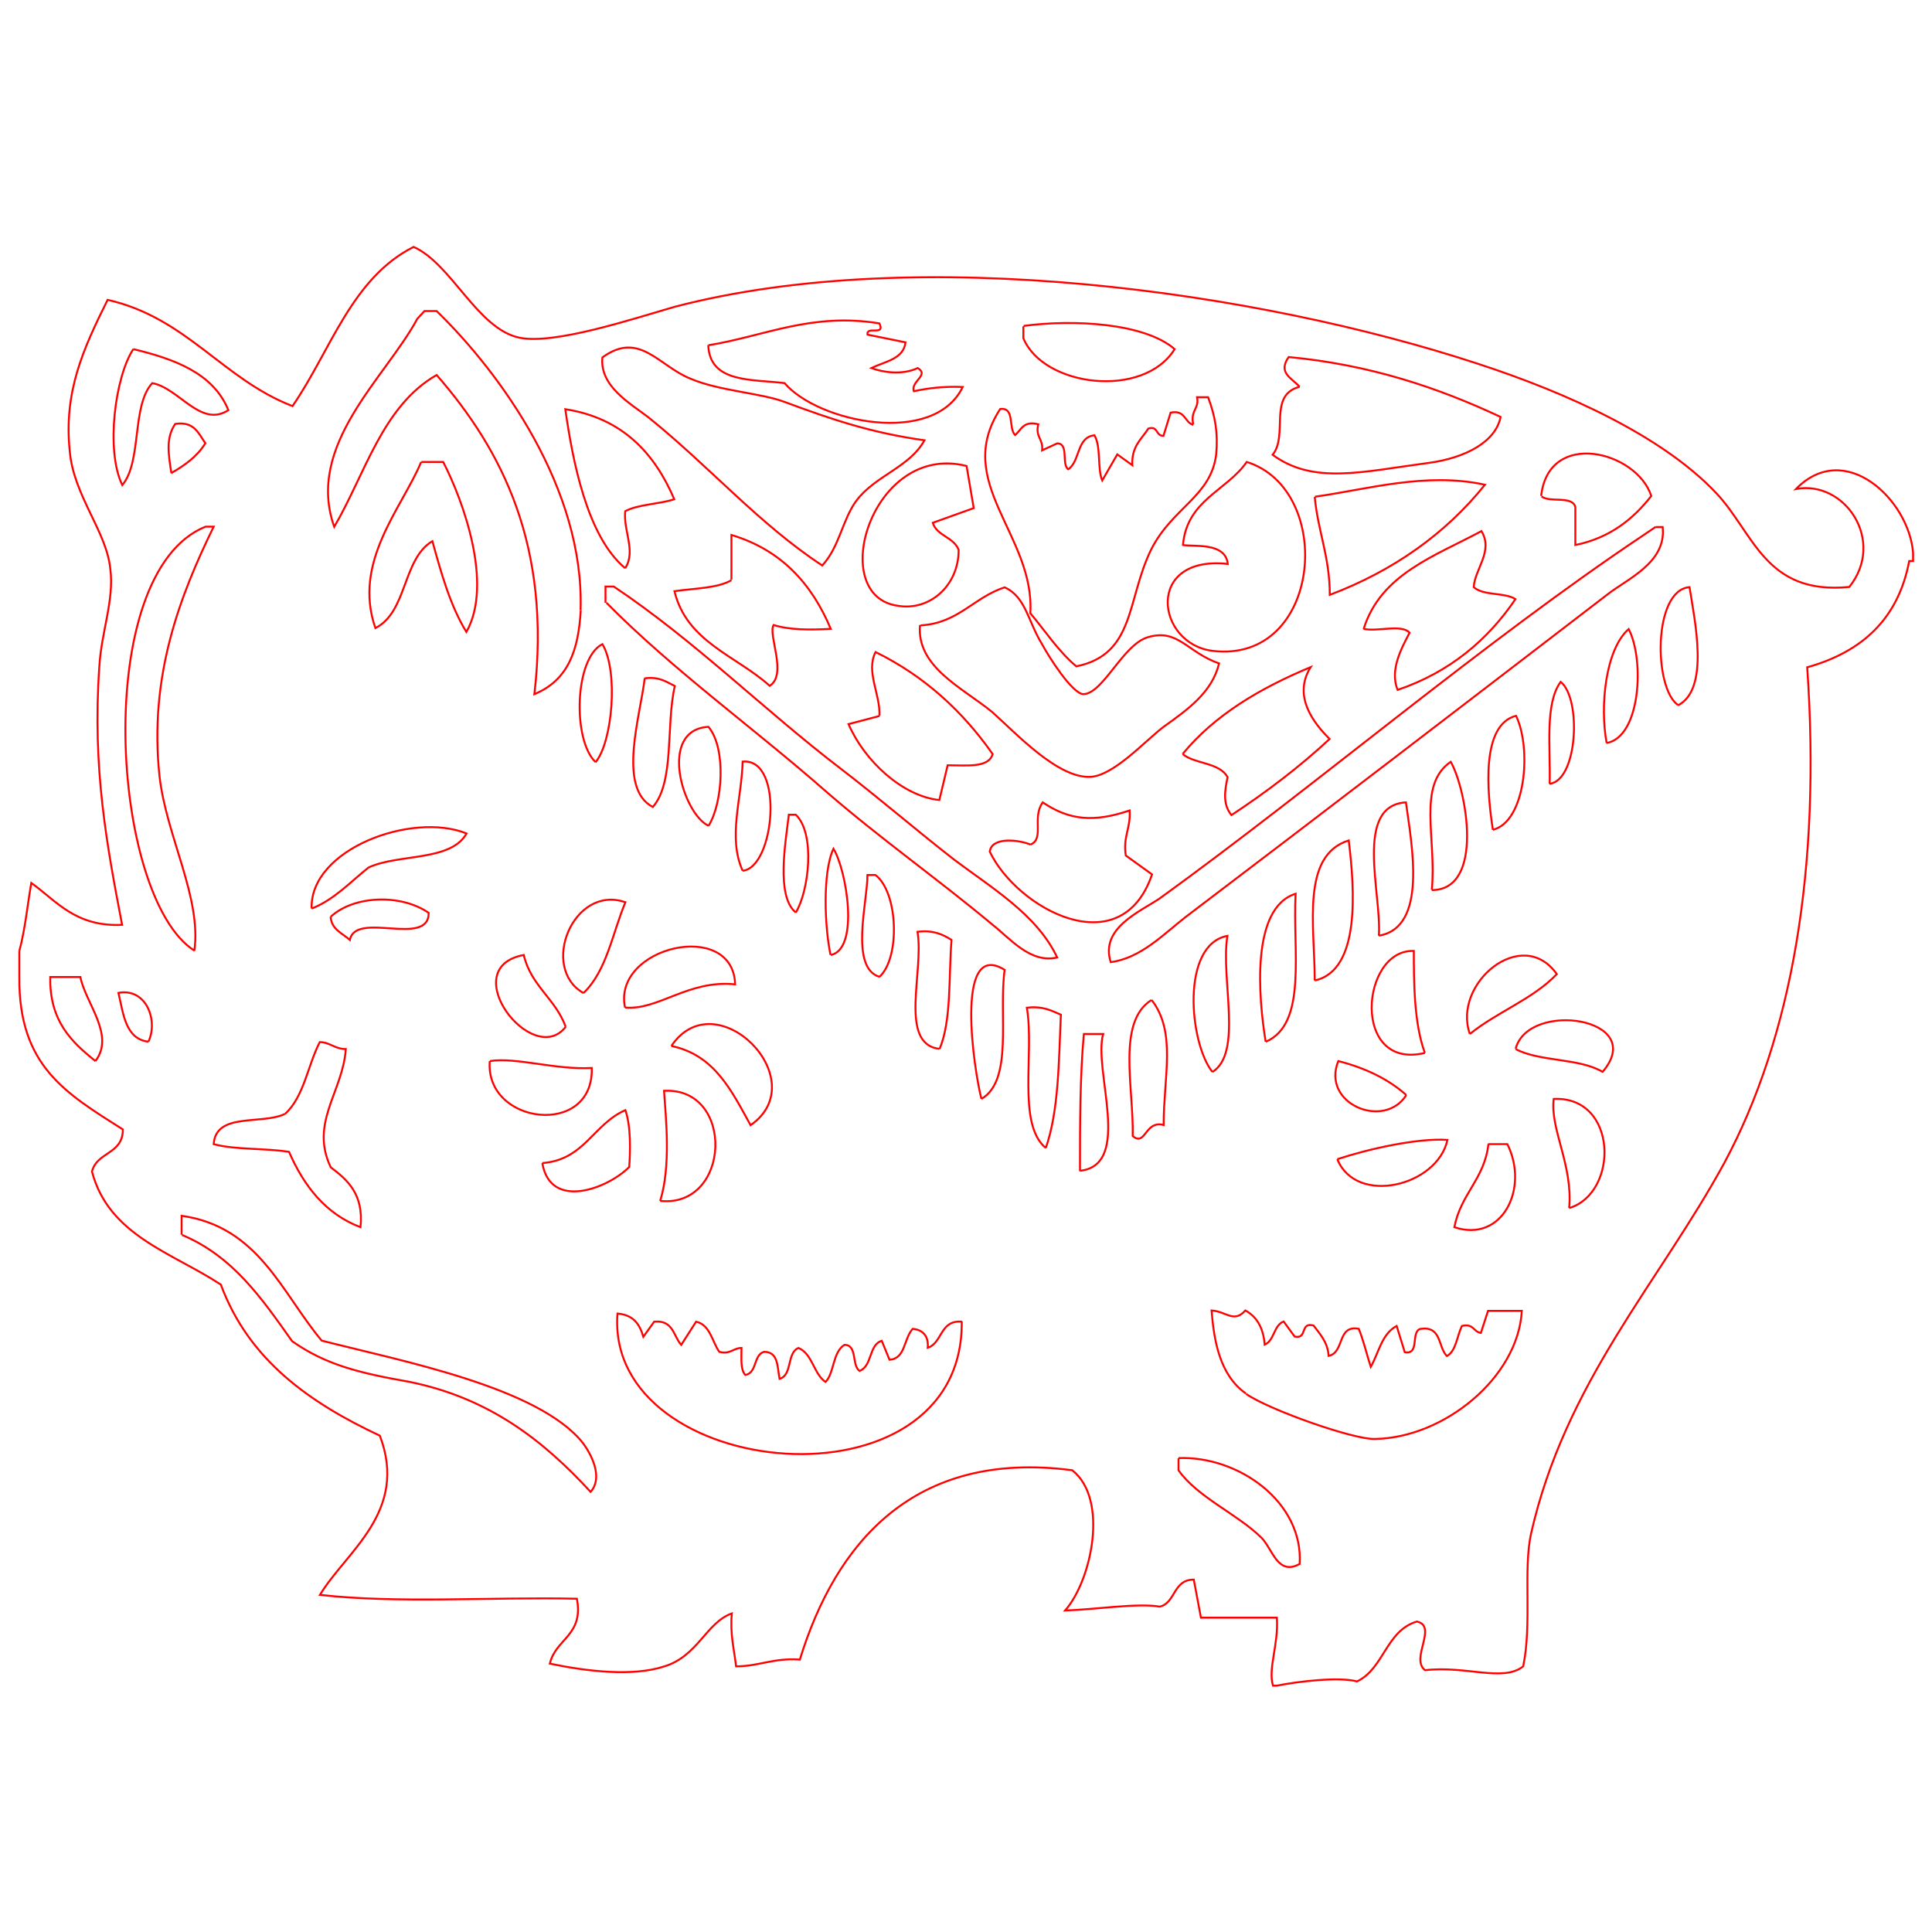
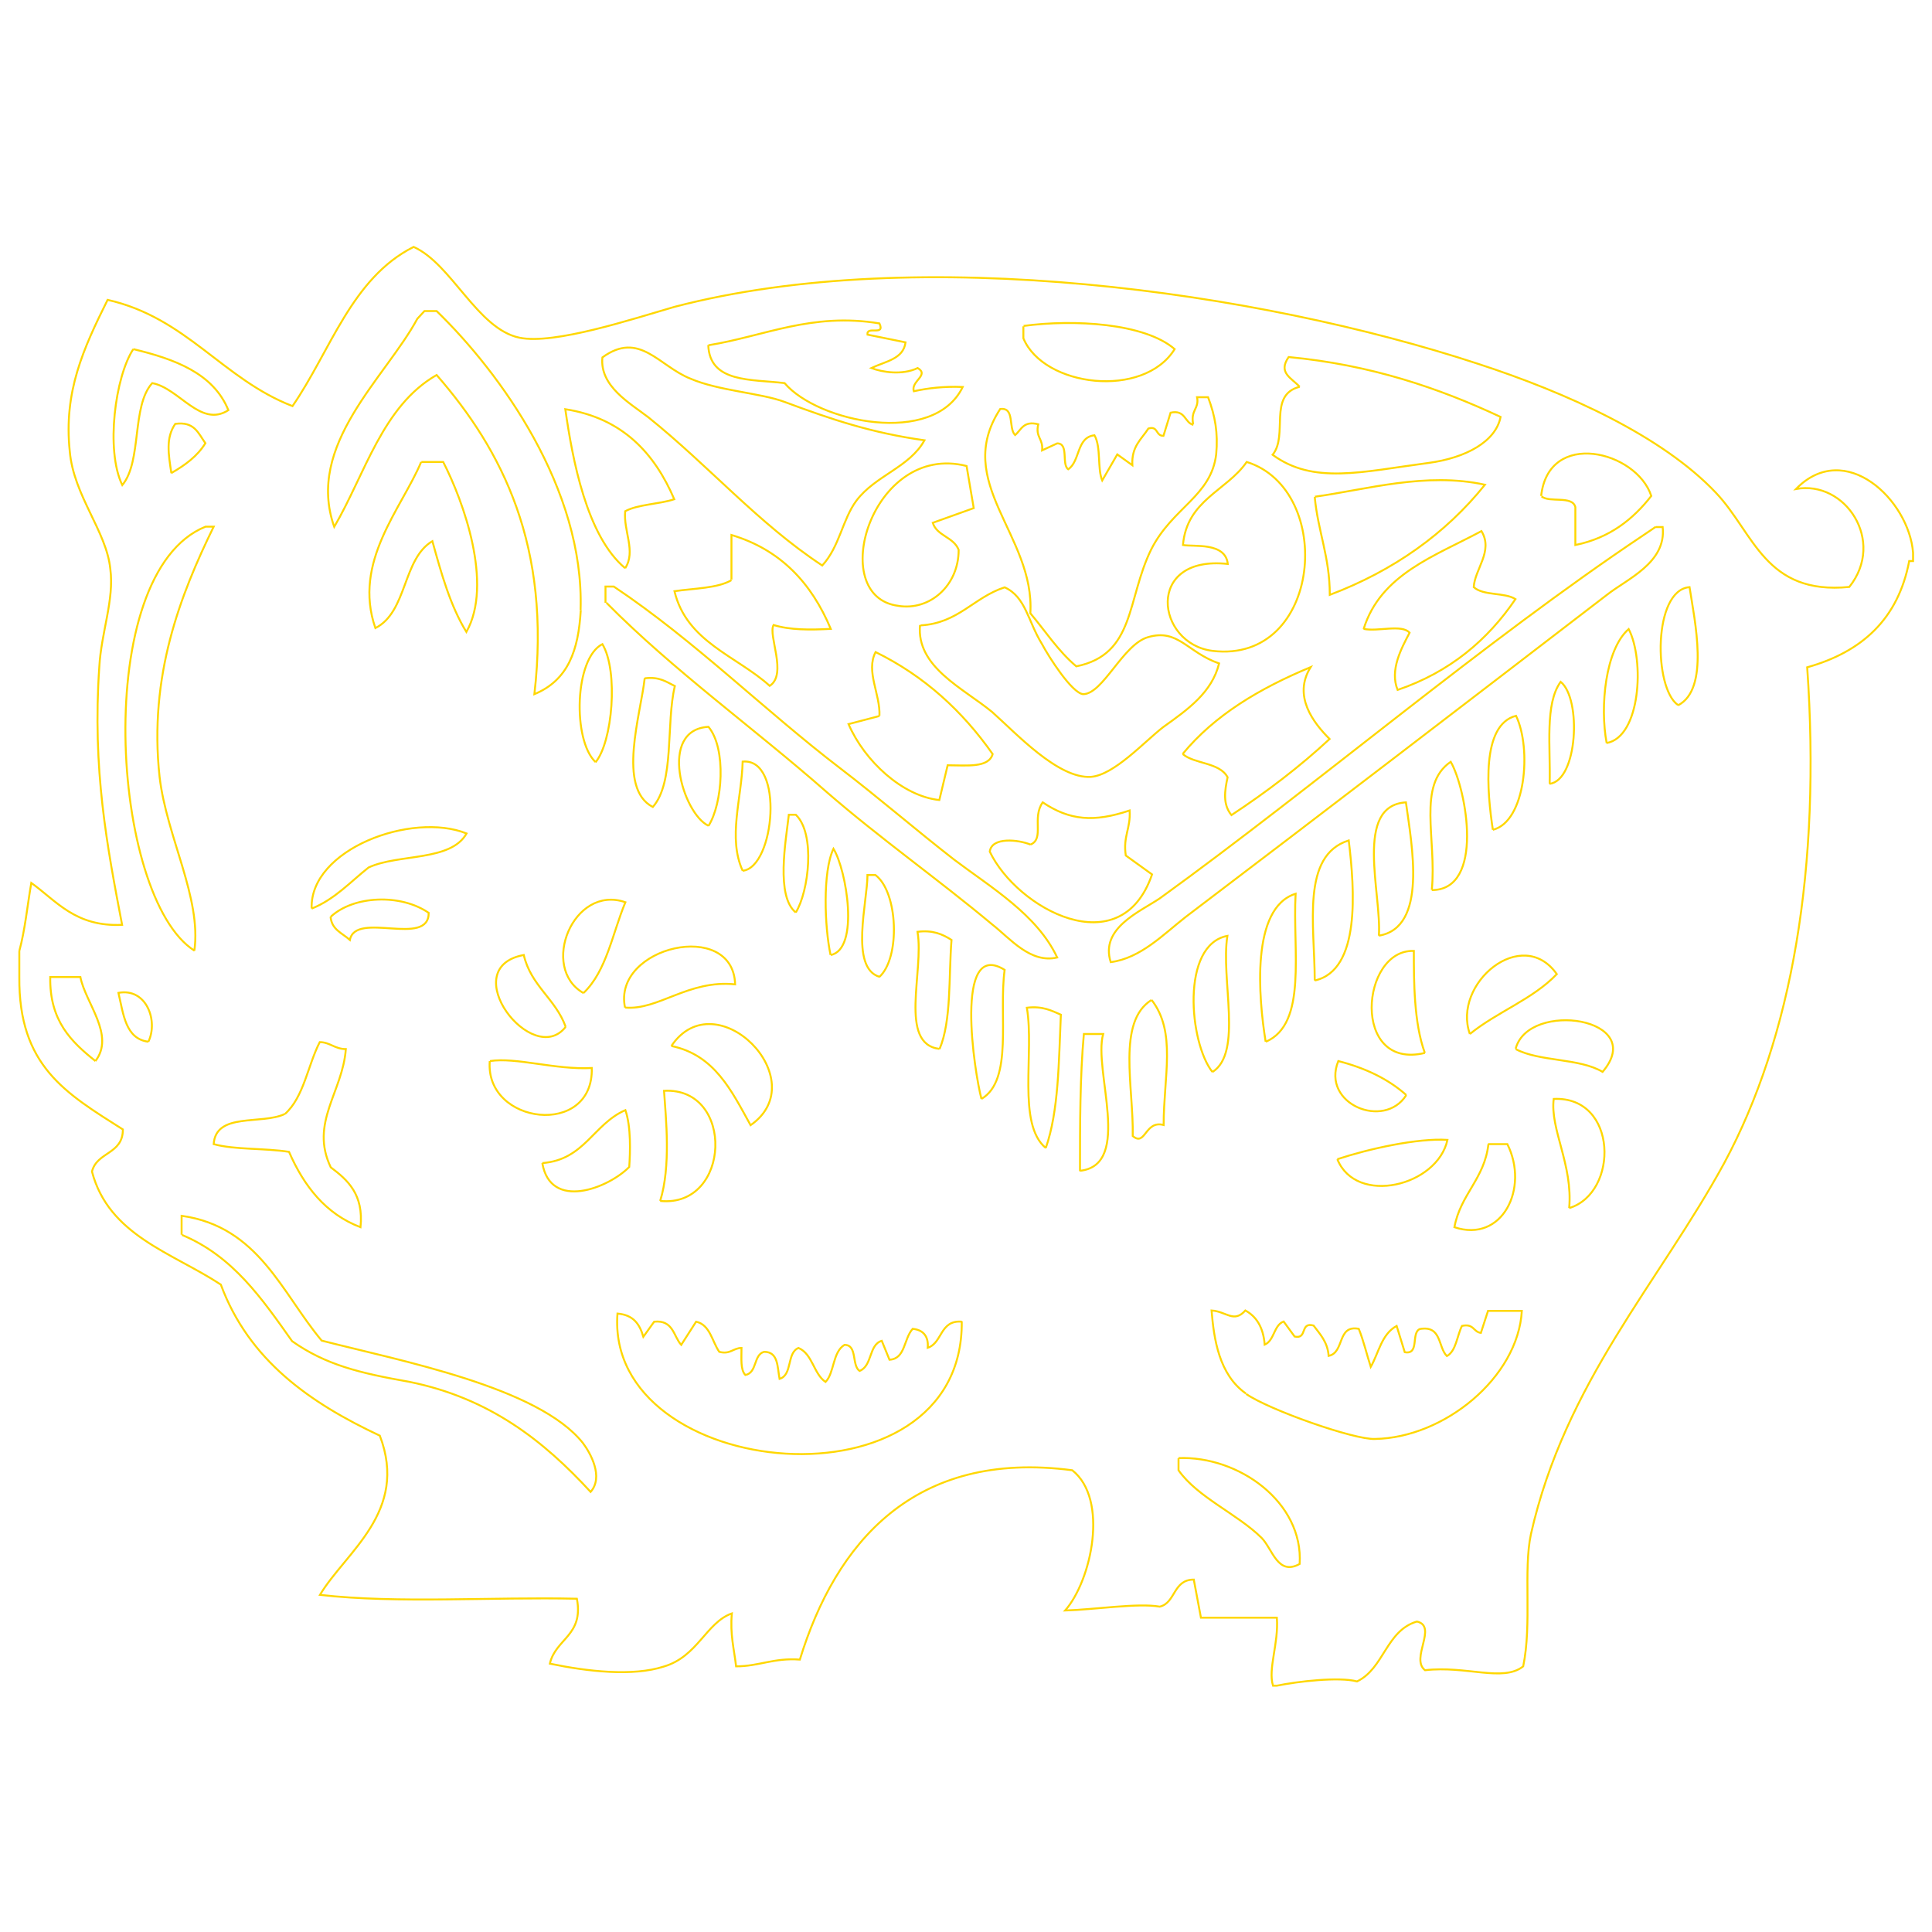
<svg xmlns="http://www.w3.org/2000/svg" viewBox="0 0 1000 1000">
-   <path clip-rule="evenodd" stroke="red" stroke-miterlimit="10" d="M10 492.2c3-11 4.2-23.8 6.2-35.2 13 9.3 22.8 22.8 47 21.7-7.7-40.3-15.5-80.7-11.8-133.5 1-18 7.8-34.7 5.7-50.7-2-19.7-19-37.8-21-61-3.2-30.7 7-53 19.6-78.3 41 9.3 59.5 41 95.7 55 19.7-28.6 30.6-66.3 62.7-82.4 19.7 8.8 33 42.5 54.8 47 18 3.7 58.5-9.7 80.3-16 126.4-33 302.4-7.8 415.8 29.5 46 15 95.3 37.3 123.2 66.8 19.7 20.8 25.3 53 69 48.7 19-23.8-2.2-55.4-27.6-50.7 25.4-26 58.5 5.7 60.6 33v4.3h-2c-5.7 30-24.4 47-52.8 55 7.2 103.4-7.8 191.4-43 256.7-33.6 61.6-82.3 113.4-100 192-4 18.8.6 46.2-4 68.4-10.4 8.3-29.6-.5-50.8 2-7.8-6 6.7-22.7-4.2-25.2-16 4.7-17 24.3-31 31-9.4-2.5-30.6 0-41.5 2.2h-2c-2.7-8.8 3-21.7 2-35.2h-39.3l-3.7-19.7c-10.8 0-9.3 12-17.6 14-11.3-2-33.5 1.5-49 2C565 818 574 776 555 761 473 750.2 432.5 798.8 414 859c-13.5-1-21.2 3.5-33 3.5-1-8.8-3.2-16.5-2.2-27.4-13.4 4.8-17.6 22.3-35.2 27.5-16 5.2-39.4 2.6-59-1.5 3-13 17.6-14.5 14-33.6-44-1-92.7 2.6-133-2 13.4-22.3 46-43 31-82.4-36.2-17-67.8-39-82.3-78.2-25.3-16.6-58-25.4-66.7-58.5 2.6-10.4 16-8.8 16-21.8C34 565.8 9.6 551.8 10 505.7v-13.5m290.5-176.5C302.5 253 259 193 226 161h-6.3l-3.7 4c-16.5 30.6-58 65.3-43 107.7 16-27.4 25-62.6 53-78.6 34 39 59.4 88.6 50.6 165.2 17.6-7.3 22.8-22.8 24-43.5m66-137.2c.7 19.7 22.4 17.6 39.5 19.7 17.2 20.2 77.2 33 92.2 2-9.8-.4-18 .6-25.3 2.2-1.7-5.2 8.2-8.3 2-12-8 3.8-18.2 2.2-24 0 7.3-3.5 16.6-4.6 17.7-13.3l-19.7-4c-.6-4.8 9.3 1 6.2-5.8-35-5.8-59.5 6.6-88.5 11.3m163-9.8v6.2c10.5 25.2 62.2 31.5 78.3 5.6-15.6-13.5-52.3-15.5-78.2-12M69 180.7c-9.3 14-14.5 52.3-5.7 70.4 10.3-12.4 4.7-41 15.5-52.8 14 2.6 25 23.3 39.4 14-7.8-19.2-28-26.5-49.2-31.6M406 208c-12.3-4.6-34-5.7-48.6-12C341 189.5 331 171 311.8 185c-1.5 15 14.5 23.8 23.8 31 31.6 25.4 57 55 90 76.7 9-9.8 10.4-23.8 17.7-33.6 9.8-13 27.5-17.2 35.2-31.2C451 224 431 217.3 406 208m266.7-7.8c-16.6 4.2-5.7 25-14 35.2 21.2 15.5 46 8.8 80.8 4.2 19.2-2.6 34.7-11 37.2-23.8-32-15-67.3-27-109.7-31-5.7 8.2 1.5 10.8 5.7 15.4m-55 19.7c-4.6-1-4-8-11.8-6.3l-3.7 12c-4.2 0-2.6-5.3-7.8-3.8-3.6 5.6-8.8 9.2-8.3 19l-7.8-5.6-7.8 13.5c-2.6-6.3-.5-17.2-4-23.4-9.4 1-7.3 13.4-13.6 17.6-3.6-2.6.5-13.4-5.7-13.4l-7.8 3.6c.6-6.2-3.6-6.7-2-13.5-7.8-2-8.8 3-12 5.6-3.6-3.7 0-14.5-7.7-13.5-24.8 38 18 65.3 15.6 105.7 7.8 9.3 14.5 19.7 23.8 27.5 30.6-6.2 26-34.7 38.8-60.6 11-21.7 31-27.4 33.6-49.2 1-11-.5-19.7-4.2-29.5h-5.7c1.2 6-3.5 6.6-2 14m-294 74.5c5.7-8.8-1-19.2 0-29.5 6.7-3.6 17.6-3.6 25.4-6.2-10.2-23.8-26.8-42-56.4-46.6 3.7 25.8 11 65.7 31 82.3m-235-49.2c7.3-4.2 13.6-8.8 17.7-15.5-3.7-5.2-5.7-11.4-15.6-10-5 7.3-3.5 15.7-2 25.5m709.2 12c4 3.5 16-.6 17.5 5.6v19.6c18-3.7 30-13.5 39.3-25.4-7.6-23.3-53.2-34.7-57 0m-579.7-17.6c-10.2 24.3-35.6 51.7-23.7 86 16.6-8.4 14-35.8 29.5-45 4.7 17 9.3 33.5 17.6 47 14-24.8-1.6-67.8-12-88h-11.3m409.6 97.8c56.5 6.7 63.7-83.3 17.6-97.8-10.4 15-31 19.7-33 43 5.6 1 22-1.6 23.2 9.8-43-4.7-37.3 41.4-7.8 45M465 313.6c16.2 2.6 31.2-10.4 31.2-29-2.6-6.7-11.3-7.2-13.4-14L504 263l-3.7-21.8c-49.2-12.5-73 67.8-35.2 72.4m215.4-56.4c1.6 17.6 7.8 31 7.8 50.7 33-12.5 60-31.7 80.3-57-30.6-6.7-61.2 2.5-88 6.2m-580 235c3.8-27.4-14.4-59-18-90-5.7-52.3 10.8-94.3 28-129.5h-4.2c-59.5 23.8-49.2 192-5.7 219.5M857 272.7l-6.2 4.2C768 332.2 681.6 406.2 600.3 465c-10.4 7-31 15.4-25.4 33 15.5-2 27.4-14.5 38.7-23.3 73-55.4 146.5-111.8 218-166.7 10.4-8.3 31-16.6 29-35.2H857m-151.2 52.7c7.2 1.6 19.7-2.6 23.8 2-4.2 8-10.4 19.3-6.2 29.6 27-9.2 46.6-25.8 61-47-5.6-3.6-16.5-1.6-21.6-6.2.5-9.3 10.3-18.6 4-29-24.2 13-52.2 22.3-61 50.7m-327.2-25.3c-7.2 4.2-19.2 4.2-29.5 5.7 6.3 26.3 32.2 33.5 49.3 49 9.3-6-1-26.3 2-31.5 8.4 2.6 18.7 2.6 29.6 2-10-23.8-26-41-51.4-48.6V300m-64.7 12c34.6 35 76.5 65 113.8 97.8 28 24.3 57.5 45 86 68.8 9.2 7.2 19.6 20.2 33.5 17-10.4-22.2-34.2-36.2-53.4-50.7-19.8-15.4-39-32-58.6-47-40-30.6-75.6-66.3-117.5-94.3h-4.3v8.4m162.8 11.5c-2 21.7 22.2 32.6 37.3 45 12.4 11 34.2 34.7 51.2 33.6 12-1 27.4-18 37.3-25.7 13-9.3 25.3-18 29-33-16.6-5.8-21.2-18.2-36.8-13.6-13 3.7-23.3 29.5-33.6 29.5-5.8-.6-17.7-19.2-21.3-26C532 321.5 531 309 520 304c-16 5.2-24 18.6-43.5 19.7m392 41.4c16.5-8.4 8.7-43.6 6-61.2-19 1.5-18.6 52.3-6 61m-37 19.7c17.7-3 19.8-43 11.5-59-12 10.4-15 40-11.4 59m-523.4 10c8.8-10.4 12-47.2 3.6-61.2-14.5 7.3-15.5 49.7-3.6 61m147-23.8l-16 4.2c8.3 19.2 28 37.3 47 39.3l4.3-18c9.8 0 21.2 1.5 23.3-5.8-15.6-22.2-35.2-40.3-60.6-52.8-5.2 10 2.5 21.8 2 33m157 19.8c6 5.2 19 4.2 23.2 12-1.5 7-2.6 14 2 19.6 18.2-12 35.3-25 50.8-39.4-8.3-8.3-19.2-22.2-9.8-37.2-26.4 11-49.7 24.8-66.3 45M333.7 351c-2 18.5-14.5 57 4.2 66.7 11.4-13 6.7-43 11.4-62.6-4.2-2-7.8-5-15.6-4M802 405.7c14.6-1.6 16.7-44 5.8-52.8-8.3 11.4-5.2 33.6-5.7 52.8m-29.4 23.8c17-4.2 20.2-42 12-59-18.2 4.6-15 39.3-12 59m-406-2c7.3-11.5 9.4-40 0-51.3-26.3 1.5-13.3 45 0 51.2m17.7 23.3c16.6-1.6 21.7-58.5 0-56.5-.5 19.2-7.8 39.4 0 56.5m356.7 10c27.4 0 18-52 9.8-66.4-17.6 12-7.2 39.8-9.8 66.3m-207.6-23.4c-6.2-2.6-20.2-4.2-21.2 3.6 14 29.4 67.8 59 84 11.8l-13.6-9.8c-1.5-10 2.6-14 2-23.3-18.5 6.2-31 5.2-45-4.2-5.7 8 1 18.7-6.2 21.8m180.2 47.2c25.4-4.2 17-47 14-69-27 1.7-12.5 47.2-14 69m-301.8-12c6.7-10.8 10.3-40.8 0-50.6h-3.6c-1.6 13.8-6.8 42.2 3.6 50.6m-250.6-2c12-4.8 20.2-14 29.5-21.3 15.5-7.2 42.5-3 50.7-17.6-28.4-11.4-81.2 8.2-80.2 38.8m519.2 37.3c23.8-5.2 20.7-47 17.6-72.5-24.8 7.8-17.6 44-17.6 72.5M430 494.3c15-3 8.2-44 1.4-55-5.7 12-4.6 40.5-1.5 55m25.2 11.4c11-9.8 9.8-44-2-52.8H449c0 13.8-9.3 48 6.2 52.7m200 33.6c21.6-9.3 13.8-47 15.4-76.6-23.3 7.3-19.2 53.8-15.5 76.6m-484-64.7c.6 6.7 5.8 8.3 10 12 3-15.2 40.8 4 40.8-14-14.5-10-38.8-9-50.7 2M302 514c12-11.4 15-31 21.7-47-27-9.4-44.5 34-21.7 47m184.3 29c6.2-14.6 4.7-37.3 6.2-56.5-4.7-3-9.8-5.2-17.6-4.2 3.5 20.3-10 58 11.3 60.6m141.3 12c16-10 4.2-48.2 7.8-70.5-24.3 4.6-19.7 55.4-7.8 70.4m-304-33.3c17.2 1.6 32.7-14.5 57-12-1-34-63.6-19.6-57 12M737.5 545c-5.7-15.5-5.7-37.2-5.7-52.8-27.5-1-32.6 62 5.7 52.8m-444.7-13.5c-5.2-14.5-18-21.2-21.7-37.2-35.8 6.7 4.6 59 21.7 37.2m468 3.7c14-11.4 32.6-18 45-31-18-25.5-54.3 5-45 31M508 568.8c16.6-9.8 8.8-43.5 12-66.8-26.5-16.5-15.6 53.4-12 66.8M49.4 549.2c10.3-13.5-5.2-30-7.8-43.5H26c-.4 22.8 11 33.6 23.4 43.5m27.4-10c5.2-10.8-1-28-15.5-25.3 2.6 11 3.6 23.8 15.5 25.3M596 517.6c-18 11.3-9.2 45-9.7 70.4 6.7 5.7 6.2-8.3 16-5.7 0-25.4 6.7-48-6.2-64.7m-54.8 76.6c6.7-19.2 6.7-44.5 7.8-69-4.7-2-9.3-4.6-17.6-3.6 4 23.4-5.2 60.2 9.8 72.6M784.5 543c12.4 6.6 33 4.6 45 11.8 23.8-28-38.3-37.2-45-12m-437-1.4c22.4 4.6 31.2 23.3 41 41 33.6-23.4-18-75.2-41-41M559 606c27.5-3 6.7-52.2 12-70.8h-10c-2 22.2-2 46-2 71m-411.6-29.6c-12 5.7-35.7-1-36.8 15.6 11 3 26.4 2 39 4 7.7 17.7 19 32.2 37 39 1.7-17-6.6-24.4-15.4-31-11-23 6.2-39 7.8-61.2-5.7 0-8.3-3.6-13.5-3.6-6.2 12-8.2 28.4-18 37.2m106-27.4c-2.6 33 53.8 39.8 52.8 3.6-19 1-39.2-5.7-52.7-3.6m474.3 17.6c-9.3-8.3-21.2-14-35.2-17.6-9 22.2 23.8 35.7 35.2 17.6m-386.2 54.8c36.7 3.7 38.8-59 2-57 1 14.6 3.6 39-2 57m470.5 3.7c25.8-7.8 25.3-58-8-56.5-2 15.5 10 34.2 8 56.5M280.7 602c4.2 24.8 34.2 13 45 2 .5-7.7 1-20.6-2-29.4-16.6 7.2-21.2 25.8-43 27.4m411.5-2c9.8 24.2 51.8 14 57-10-15.6-1-41 4.7-57 10m78.2-7.8c-2 18-14.5 26-17.6 43 24.8 8.3 38.8-20.2 27.4-43h-10m-676 47c26.4 11 41.4 33 57 55 17.5 12.3 35 16.5 60.5 21 41.8 8.4 69.8 30.7 94 57 6.8-7.7 0-20-4-25.3-23-29-94.3-42.5-135.2-53-20.7-24.7-32.6-59-72.5-64.6v9.8m551 82.4c12 8.3 56 23.8 66.7 23.3 35.7-.6 74-31.7 76-66.3h-17.5l-3.7 11.4c-4-.5-3.6-5-9.8-3.6-2.6 5.2-3 13-7.8 15.6-4.7-4.7-2.6-16-14-14-4.7 2 0 13.4-7.8 12l-4.2-13.6c-7.8 4.2-9.3 14-13.4 21.2-2-6.2-3.7-13.5-6.2-19.7-11.4-2.2-7.2 12.3-15.6 14-.5-7.3-4.7-11.5-7.8-15.7-7.2-2-3 7.2-9.8 5.7l-5.7-7.8c-5.2 2-4.7 9.8-9.8 12-.7-9-4.3-14.6-10-17.7-6 6.7-9.8.5-17.5 0 1.2 14.6 3.8 33.2 17.8 43m-147-37.2c-11.5-1-10 11-17.7 13.5.5-6.2-2.6-9.3-7.8-9.8-4.7 5.2-3.7 15.5-12 16l-4-9.8c-6.8 2-4.8 13-11.5 15.6-4.2-3-1-13.5-7.8-13.5-6.2 3.7-5.2 14.5-9.8 19.2-6.2-4.2-6.7-14.5-14-17.6-6.2 2.5-3 14-9.8 16-1.2-6.3-.6-14-8-14-5.6 1.5-3.5 10.8-9.7 12-2.6-2.7-2-8.4-2-14-4.3 0-5.8 3.5-11.5 2-3.7-5.2-4.7-14-12-15.6l-7.7 12c-4-4.3-4-13-14-12l-5.6 7.8c-2-6.7-5.2-11.3-13.4-12-6.6 87 179.3 105 178.2 4M610 754.8v6.2c9.8 14 30.6 22.7 43 35 5.7 5.8 8.3 19.8 19.7 13.5 2-32-31.6-56-62.7-54.8" fill="none" />
+   <path clip-rule="evenodd" stroke="gold" stroke-miterlimit="10" d="M10 492.2c3-11 4.2-23.8 6.2-35.2 13 9.3 22.8 22.8 47 21.7-7.7-40.3-15.5-80.7-11.8-133.5 1-18 7.8-34.7 5.7-50.7-2-19.7-19-37.8-21-61-3.2-30.7 7-53 19.6-78.3 41 9.3 59.5 41 95.7 55 19.7-28.6 30.6-66.3 62.7-82.4 19.7 8.8 33 42.5 54.8 47 18 3.7 58.5-9.7 80.3-16 126.4-33 302.4-7.8 415.8 29.5 46 15 95.3 37.3 123.2 66.8 19.7 20.8 25.3 53 69 48.7 19-23.8-2.2-55.4-27.6-50.7 25.4-26 58.5 5.7 60.6 33v4.3h-2c-5.7 30-24.4 47-52.8 55 7.2 103.4-7.8 191.4-43 256.7-33.6 61.6-82.3 113.4-100 192-4 18.8.6 46.2-4 68.4-10.4 8.3-29.6-.5-50.8 2-7.8-6 6.7-22.7-4.2-25.2-16 4.7-17 24.3-31 31-9.4-2.5-30.6 0-41.5 2.2h-2c-2.7-8.8 3-21.7 2-35.2h-39.3l-3.7-19.7c-10.8 0-9.3 12-17.6 14-11.3-2-33.5 1.5-49 2C565 818 574 776 555 761 473 750.2 432.5 798.8 414 859c-13.5-1-21.2 3.5-33 3.5-1-8.8-3.2-16.5-2.2-27.4-13.4 4.8-17.6 22.3-35.2 27.5-16 5.2-39.4 2.6-59-1.5 3-13 17.6-14.5 14-33.6-44-1-92.7 2.6-133-2 13.4-22.3 46-43 31-82.4-36.2-17-67.8-39-82.3-78.2-25.3-16.6-58-25.4-66.7-58.5 2.6-10.4 16-8.8 16-21.8C34 565.8 9.6 551.8 10 505.7v-13.5m290.5-176.5C302.5 253 259 193 226 161h-6.3l-3.7 4c-16.5 30.6-58 65.3-43 107.7 16-27.4 25-62.6 53-78.6 34 39 59.4 88.6 50.6 165.2 17.6-7.3 22.8-22.8 24-43.5m66-137.2c.7 19.7 22.4 17.6 39.5 19.7 17.2 20.2 77.2 33 92.2 2-9.8-.4-18 .6-25.3 2.2-1.7-5.2 8.2-8.3 2-12-8 3.8-18.2 2.2-24 0 7.3-3.5 16.6-4.6 17.7-13.3l-19.7-4c-.6-4.8 9.3 1 6.2-5.8-35-5.8-59.5 6.6-88.5 11.3m163-9.8v6.2c10.5 25.2 62.2 31.5 78.3 5.6-15.6-13.5-52.3-15.5-78.2-12M69 180.7c-9.3 14-14.5 52.3-5.7 70.4 10.3-12.4 4.7-41 15.5-52.8 14 2.6 25 23.3 39.4 14-7.8-19.2-28-26.5-49.2-31.6M406 208c-12.3-4.6-34-5.7-48.6-12C341 189.5 331 171 311.8 185c-1.5 15 14.5 23.8 23.8 31 31.6 25.4 57 55 90 76.7 9-9.8 10.4-23.8 17.7-33.6 9.8-13 27.5-17.2 35.2-31.2C451 224 431 217.3 406 208m266.7-7.8c-16.6 4.2-5.7 25-14 35.2 21.2 15.5 46 8.8 80.8 4.2 19.2-2.6 34.7-11 37.2-23.8-32-15-67.3-27-109.7-31-5.7 8.2 1.5 10.8 5.7 15.4m-55 19.7c-4.6-1-4-8-11.8-6.3l-3.7 12c-4.2 0-2.6-5.3-7.8-3.8-3.6 5.6-8.8 9.2-8.3 19l-7.8-5.6-7.8 13.5c-2.6-6.3-.5-17.2-4-23.4-9.4 1-7.3 13.4-13.6 17.6-3.6-2.6.5-13.4-5.7-13.4l-7.8 3.6c.6-6.2-3.6-6.7-2-13.5-7.8-2-8.8 3-12 5.6-3.6-3.7 0-14.5-7.7-13.5-24.8 38 18 65.3 15.6 105.7 7.8 9.3 14.5 19.7 23.8 27.5 30.6-6.2 26-34.7 38.8-60.6 11-21.7 31-27.4 33.6-49.2 1-11-.5-19.7-4.2-29.5h-5.7c1.2 6-3.5 6.6-2 14m-294 74.5c5.7-8.8-1-19.2 0-29.5 6.7-3.6 17.6-3.6 25.4-6.2-10.2-23.8-26.8-42-56.4-46.6 3.7 25.8 11 65.7 31 82.3m-235-49.2c7.3-4.2 13.6-8.8 17.7-15.5-3.7-5.2-5.7-11.4-15.6-10-5 7.3-3.5 15.7-2 25.5m709.2 12c4 3.5 16-.6 17.5 5.6v19.6c18-3.7 30-13.5 39.3-25.4-7.6-23.3-53.2-34.7-57 0m-579.7-17.6c-10.2 24.3-35.6 51.7-23.7 86 16.6-8.4 14-35.8 29.5-45 4.7 17 9.3 33.5 17.6 47 14-24.8-1.6-67.8-12-88h-11.3m409.6 97.8c56.5 6.7 63.7-83.3 17.6-97.8-10.4 15-31 19.7-33 43 5.6 1 22-1.6 23.2 9.8-43-4.7-37.3 41.4-7.8 45M465 313.6c16.2 2.6 31.2-10.4 31.2-29-2.6-6.7-11.3-7.2-13.4-14L504 263l-3.7-21.8c-49.2-12.5-73 67.8-35.2 72.4m215.4-56.4c1.6 17.6 7.8 31 7.8 50.7 33-12.5 60-31.7 80.3-57-30.6-6.7-61.2 2.5-88 6.2m-580 235c3.8-27.4-14.4-59-18-90-5.7-52.3 10.8-94.3 28-129.5h-4.2c-59.5 23.8-49.2 192-5.7 219.5M857 272.7l-6.2 4.2C768 332.2 681.6 406.2 600.3 465c-10.4 7-31 15.4-25.4 33 15.5-2 27.4-14.5 38.7-23.3 73-55.4 146.5-111.8 218-166.7 10.4-8.3 31-16.6 29-35.2H857m-151.2 52.7c7.2 1.6 19.7-2.6 23.8 2-4.2 8-10.4 19.3-6.2 29.6 27-9.2 46.6-25.8 61-47-5.6-3.6-16.5-1.6-21.6-6.2.5-9.3 10.3-18.6 4-29-24.2 13-52.2 22.3-61 50.7m-327.2-25.3c-7.2 4.2-19.2 4.2-29.5 5.7 6.3 26.3 32.2 33.5 49.3 49 9.3-6-1-26.3 2-31.5 8.4 2.6 18.7 2.6 29.6 2-10-23.8-26-41-51.4-48.6V300m-64.7 12c34.6 35 76.5 65 113.8 97.8 28 24.3 57.5 45 86 68.8 9.2 7.2 19.6 20.2 33.5 17-10.4-22.2-34.2-36.2-53.4-50.7-19.8-15.4-39-32-58.6-47-40-30.6-75.6-66.3-117.5-94.3h-4.3v8.4m162.8 11.5c-2 21.7 22.2 32.6 37.3 45 12.4 11 34.2 34.7 51.2 33.6 12-1 27.4-18 37.3-25.7 13-9.3 25.3-18 29-33-16.6-5.8-21.2-18.2-36.8-13.6-13 3.7-23.3 29.5-33.6 29.5-5.8-.6-17.7-19.2-21.3-26C532 321.5 531 309 520 304c-16 5.2-24 18.6-43.5 19.7m392 41.4c16.5-8.4 8.7-43.6 6-61.2-19 1.5-18.6 52.3-6 61m-37 19.7c17.7-3 19.8-43 11.5-59-12 10.4-15 40-11.4 59m-523.4 10c8.8-10.4 12-47.2 3.6-61.2-14.5 7.3-15.5 49.7-3.6 61m147-23.8l-16 4.2c8.3 19.2 28 37.3 47 39.3l4.3-18c9.8 0 21.2 1.5 23.3-5.8-15.6-22.2-35.2-40.3-60.6-52.8-5.2 10 2.5 21.8 2 33m157 19.8c6 5.2 19 4.2 23.2 12-1.5 7-2.6 14 2 19.6 18.2-12 35.3-25 50.8-39.4-8.3-8.3-19.2-22.2-9.8-37.2-26.4 11-49.7 24.8-66.3 45M333.7 351c-2 18.5-14.5 57 4.2 66.7 11.4-13 6.7-43 11.4-62.6-4.2-2-7.8-5-15.6-4M802 405.7c14.6-1.6 16.7-44 5.8-52.8-8.3 11.4-5.2 33.6-5.7 52.8m-29.4 23.8c17-4.2 20.2-42 12-59-18.2 4.6-15 39.3-12 59m-406-2c7.3-11.5 9.4-40 0-51.3-26.3 1.5-13.3 45 0 51.2m17.7 23.3c16.6-1.6 21.7-58.5 0-56.5-.5 19.2-7.8 39.4 0 56.5m356.7 10c27.4 0 18-52 9.8-66.4-17.6 12-7.2 39.8-9.8 66.3m-207.6-23.4c-6.2-2.6-20.2-4.2-21.2 3.6 14 29.4 67.8 59 84 11.8l-13.6-9.8c-1.5-10 2.6-14 2-23.3-18.5 6.2-31 5.2-45-4.2-5.7 8 1 18.7-6.2 21.8m180.2 47.2c25.4-4.2 17-47 14-69-27 1.7-12.5 47.2-14 69m-301.8-12c6.7-10.8 10.3-40.8 0-50.6h-3.6c-1.6 13.8-6.8 42.2 3.6 50.6m-250.6-2c12-4.8 20.2-14 29.5-21.3 15.5-7.2 42.5-3 50.7-17.6-28.4-11.4-81.2 8.2-80.2 38.8m519.2 37.3c23.8-5.2 20.7-47 17.6-72.5-24.8 7.8-17.6 44-17.6 72.5M430 494.3c15-3 8.2-44 1.4-55-5.7 12-4.6 40.5-1.5 55m25.2 11.4c11-9.8 9.8-44-2-52.8H449c0 13.8-9.3 48 6.2 52.7m200 33.6c21.6-9.3 13.8-47 15.4-76.6-23.3 7.3-19.2 53.8-15.5 76.6m-484-64.7c.6 6.7 5.8 8.3 10 12 3-15.2 40.8 4 40.8-14-14.5-10-38.8-9-50.7 2M302 514c12-11.4 15-31 21.7-47-27-9.4-44.5 34-21.7 47m184.3 29c6.2-14.6 4.7-37.3 6.2-56.5-4.7-3-9.8-5.2-17.6-4.2 3.5 20.3-10 58 11.3 60.6m141.3 12c16-10 4.2-48.2 7.8-70.5-24.3 4.6-19.7 55.4-7.8 70.4m-304-33.3c17.2 1.6 32.7-14.5 57-12-1-34-63.6-19.6-57 12M737.5 545c-5.7-15.5-5.7-37.2-5.7-52.8-27.5-1-32.6 62 5.7 52.8m-444.7-13.5c-5.2-14.5-18-21.2-21.7-37.2-35.8 6.7 4.6 59 21.7 37.2m468 3.7c14-11.4 32.6-18 45-31-18-25.5-54.3 5-45 31M508 568.8c16.6-9.8 8.8-43.5 12-66.8-26.5-16.5-15.6 53.4-12 66.8M49.4 549.2c10.3-13.5-5.2-30-7.8-43.5H26c-.4 22.8 11 33.6 23.4 43.5m27.4-10c5.2-10.8-1-28-15.5-25.3 2.6 11 3.6 23.8 15.5 25.3M596 517.6c-18 11.3-9.2 45-9.7 70.4 6.7 5.7 6.2-8.3 16-5.7 0-25.4 6.7-48-6.2-64.7m-54.8 76.6c6.7-19.2 6.7-44.5 7.8-69-4.7-2-9.3-4.6-17.6-3.6 4 23.4-5.2 60.2 9.8 72.6M784.5 543c12.4 6.6 33 4.6 45 11.8 23.8-28-38.3-37.2-45-12m-437-1.4c22.4 4.6 31.2 23.3 41 41 33.6-23.4-18-75.2-41-41M559 606c27.5-3 6.7-52.2 12-70.8h-10c-2 22.2-2 46-2 71m-411.6-29.6c-12 5.7-35.7-1-36.8 15.6 11 3 26.4 2 39 4 7.7 17.7 19 32.2 37 39 1.7-17-6.6-24.4-15.4-31-11-23 6.2-39 7.8-61.2-5.7 0-8.3-3.6-13.5-3.6-6.2 12-8.2 28.4-18 37.2m106-27.4c-2.6 33 53.8 39.8 52.8 3.6-19 1-39.2-5.7-52.7-3.6m474.3 17.6c-9.3-8.3-21.2-14-35.2-17.6-9 22.2 23.8 35.7 35.2 17.6m-386.2 54.8c36.7 3.7 38.8-59 2-57 1 14.6 3.6 39-2 57m470.5 3.7c25.8-7.8 25.3-58-8-56.5-2 15.5 10 34.2 8 56.5M280.7 602c4.2 24.8 34.2 13 45 2 .5-7.7 1-20.6-2-29.4-16.6 7.2-21.2 25.8-43 27.4m411.5-2c9.8 24.2 51.8 14 57-10-15.6-1-41 4.7-57 10m78.2-7.8c-2 18-14.5 26-17.6 43 24.8 8.3 38.8-20.2 27.4-43h-10m-676 47c26.4 11 41.4 33 57 55 17.5 12.3 35 16.5 60.5 21 41.8 8.4 69.8 30.7 94 57 6.8-7.7 0-20-4-25.3-23-29-94.3-42.5-135.2-53-20.7-24.7-32.6-59-72.5-64.6v9.8m551 82.4c12 8.3 56 23.8 66.7 23.3 35.7-.6 74-31.7 76-66.3h-17.5l-3.7 11.4c-4-.5-3.6-5-9.8-3.6-2.6 5.2-3 13-7.8 15.6-4.7-4.7-2.6-16-14-14-4.7 2 0 13.4-7.8 12l-4.2-13.6c-7.8 4.2-9.3 14-13.4 21.2-2-6.2-3.7-13.5-6.2-19.7-11.4-2.2-7.2 12.3-15.6 14-.5-7.3-4.7-11.5-7.8-15.7-7.2-2-3 7.2-9.8 5.7l-5.7-7.8c-5.2 2-4.7 9.8-9.8 12-.7-9-4.3-14.6-10-17.7-6 6.7-9.8.5-17.5 0 1.2 14.6 3.8 33.2 17.8 43m-147-37.2c-11.5-1-10 11-17.7 13.5.5-6.2-2.6-9.3-7.8-9.8-4.7 5.2-3.7 15.5-12 16l-4-9.8c-6.8 2-4.8 13-11.5 15.6-4.2-3-1-13.5-7.8-13.5-6.2 3.7-5.2 14.5-9.8 19.2-6.2-4.2-6.7-14.5-14-17.6-6.2 2.5-3 14-9.8 16-1.2-6.3-.6-14-8-14-5.6 1.5-3.5 10.8-9.7 12-2.6-2.7-2-8.4-2-14-4.3 0-5.8 3.5-11.5 2-3.7-5.2-4.7-14-12-15.6l-7.7 12c-4-4.3-4-13-14-12l-5.6 7.8c-2-6.7-5.2-11.3-13.4-12-6.6 87 179.3 105 178.2 4M610 754.8v6.2c9.8 14 30.6 22.7 43 35 5.7 5.8 8.3 19.8 19.7 13.5 2-32-31.6-56-62.7-54.8" fill="none" />
</svg>
